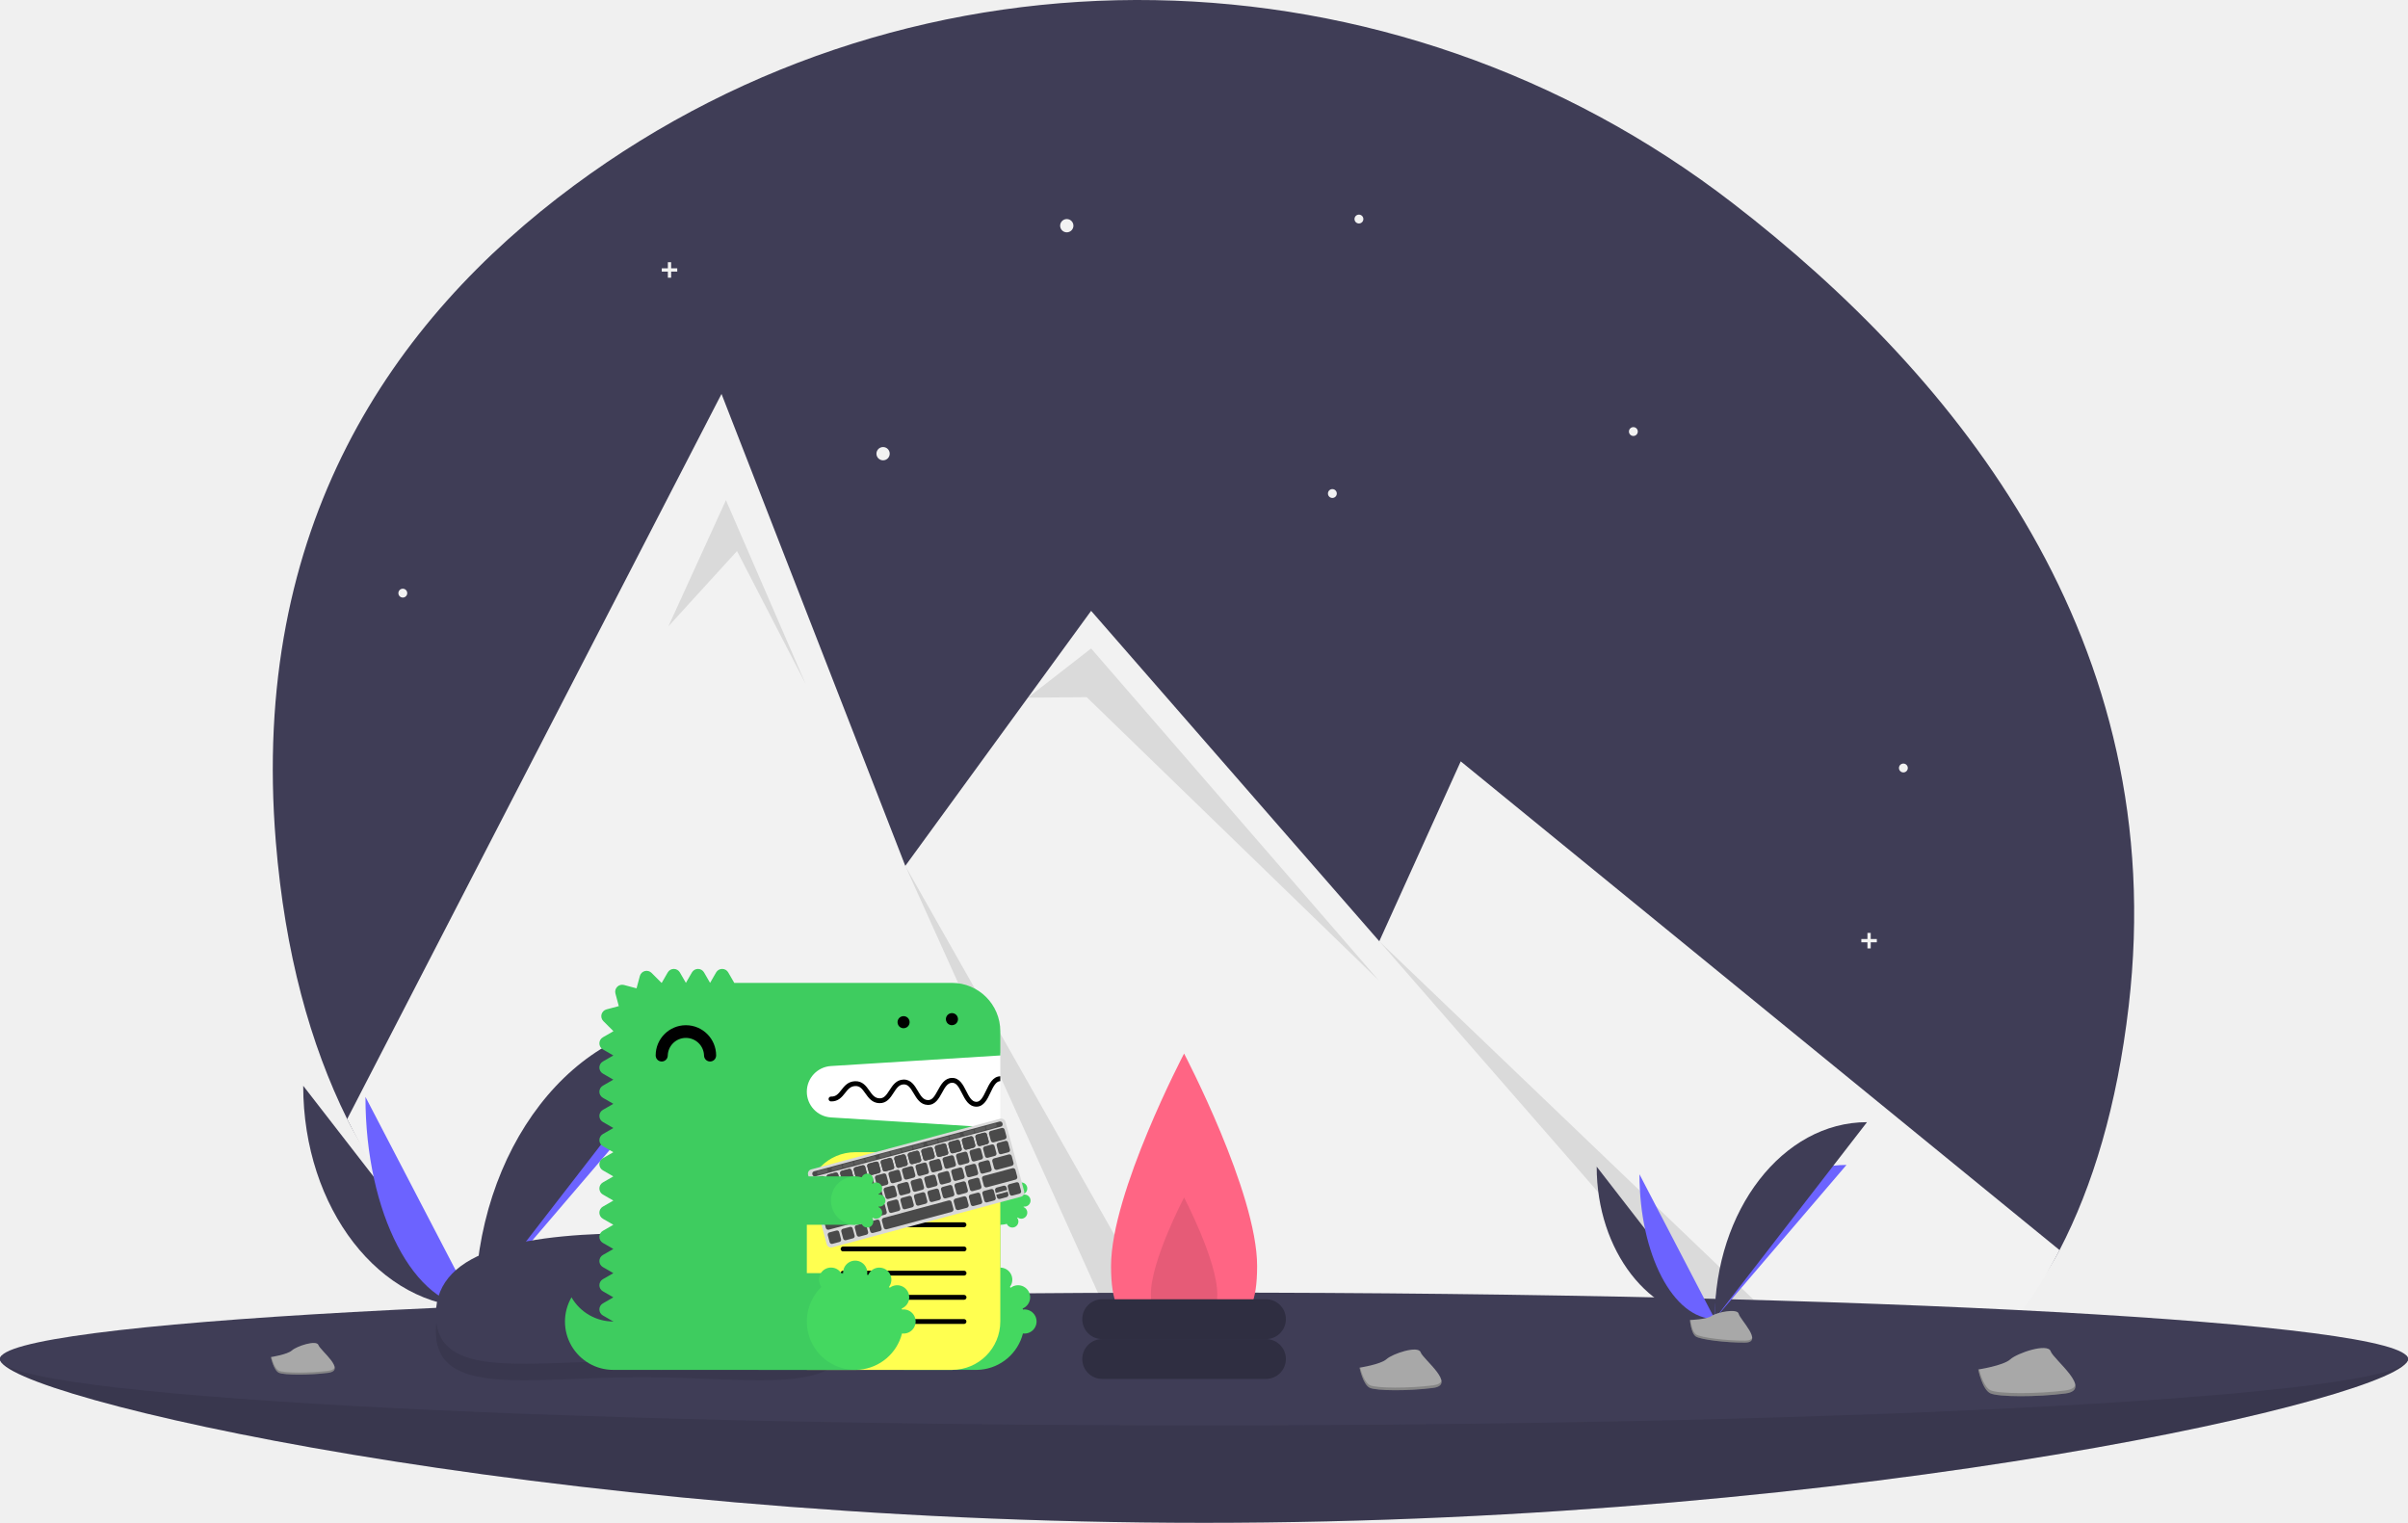
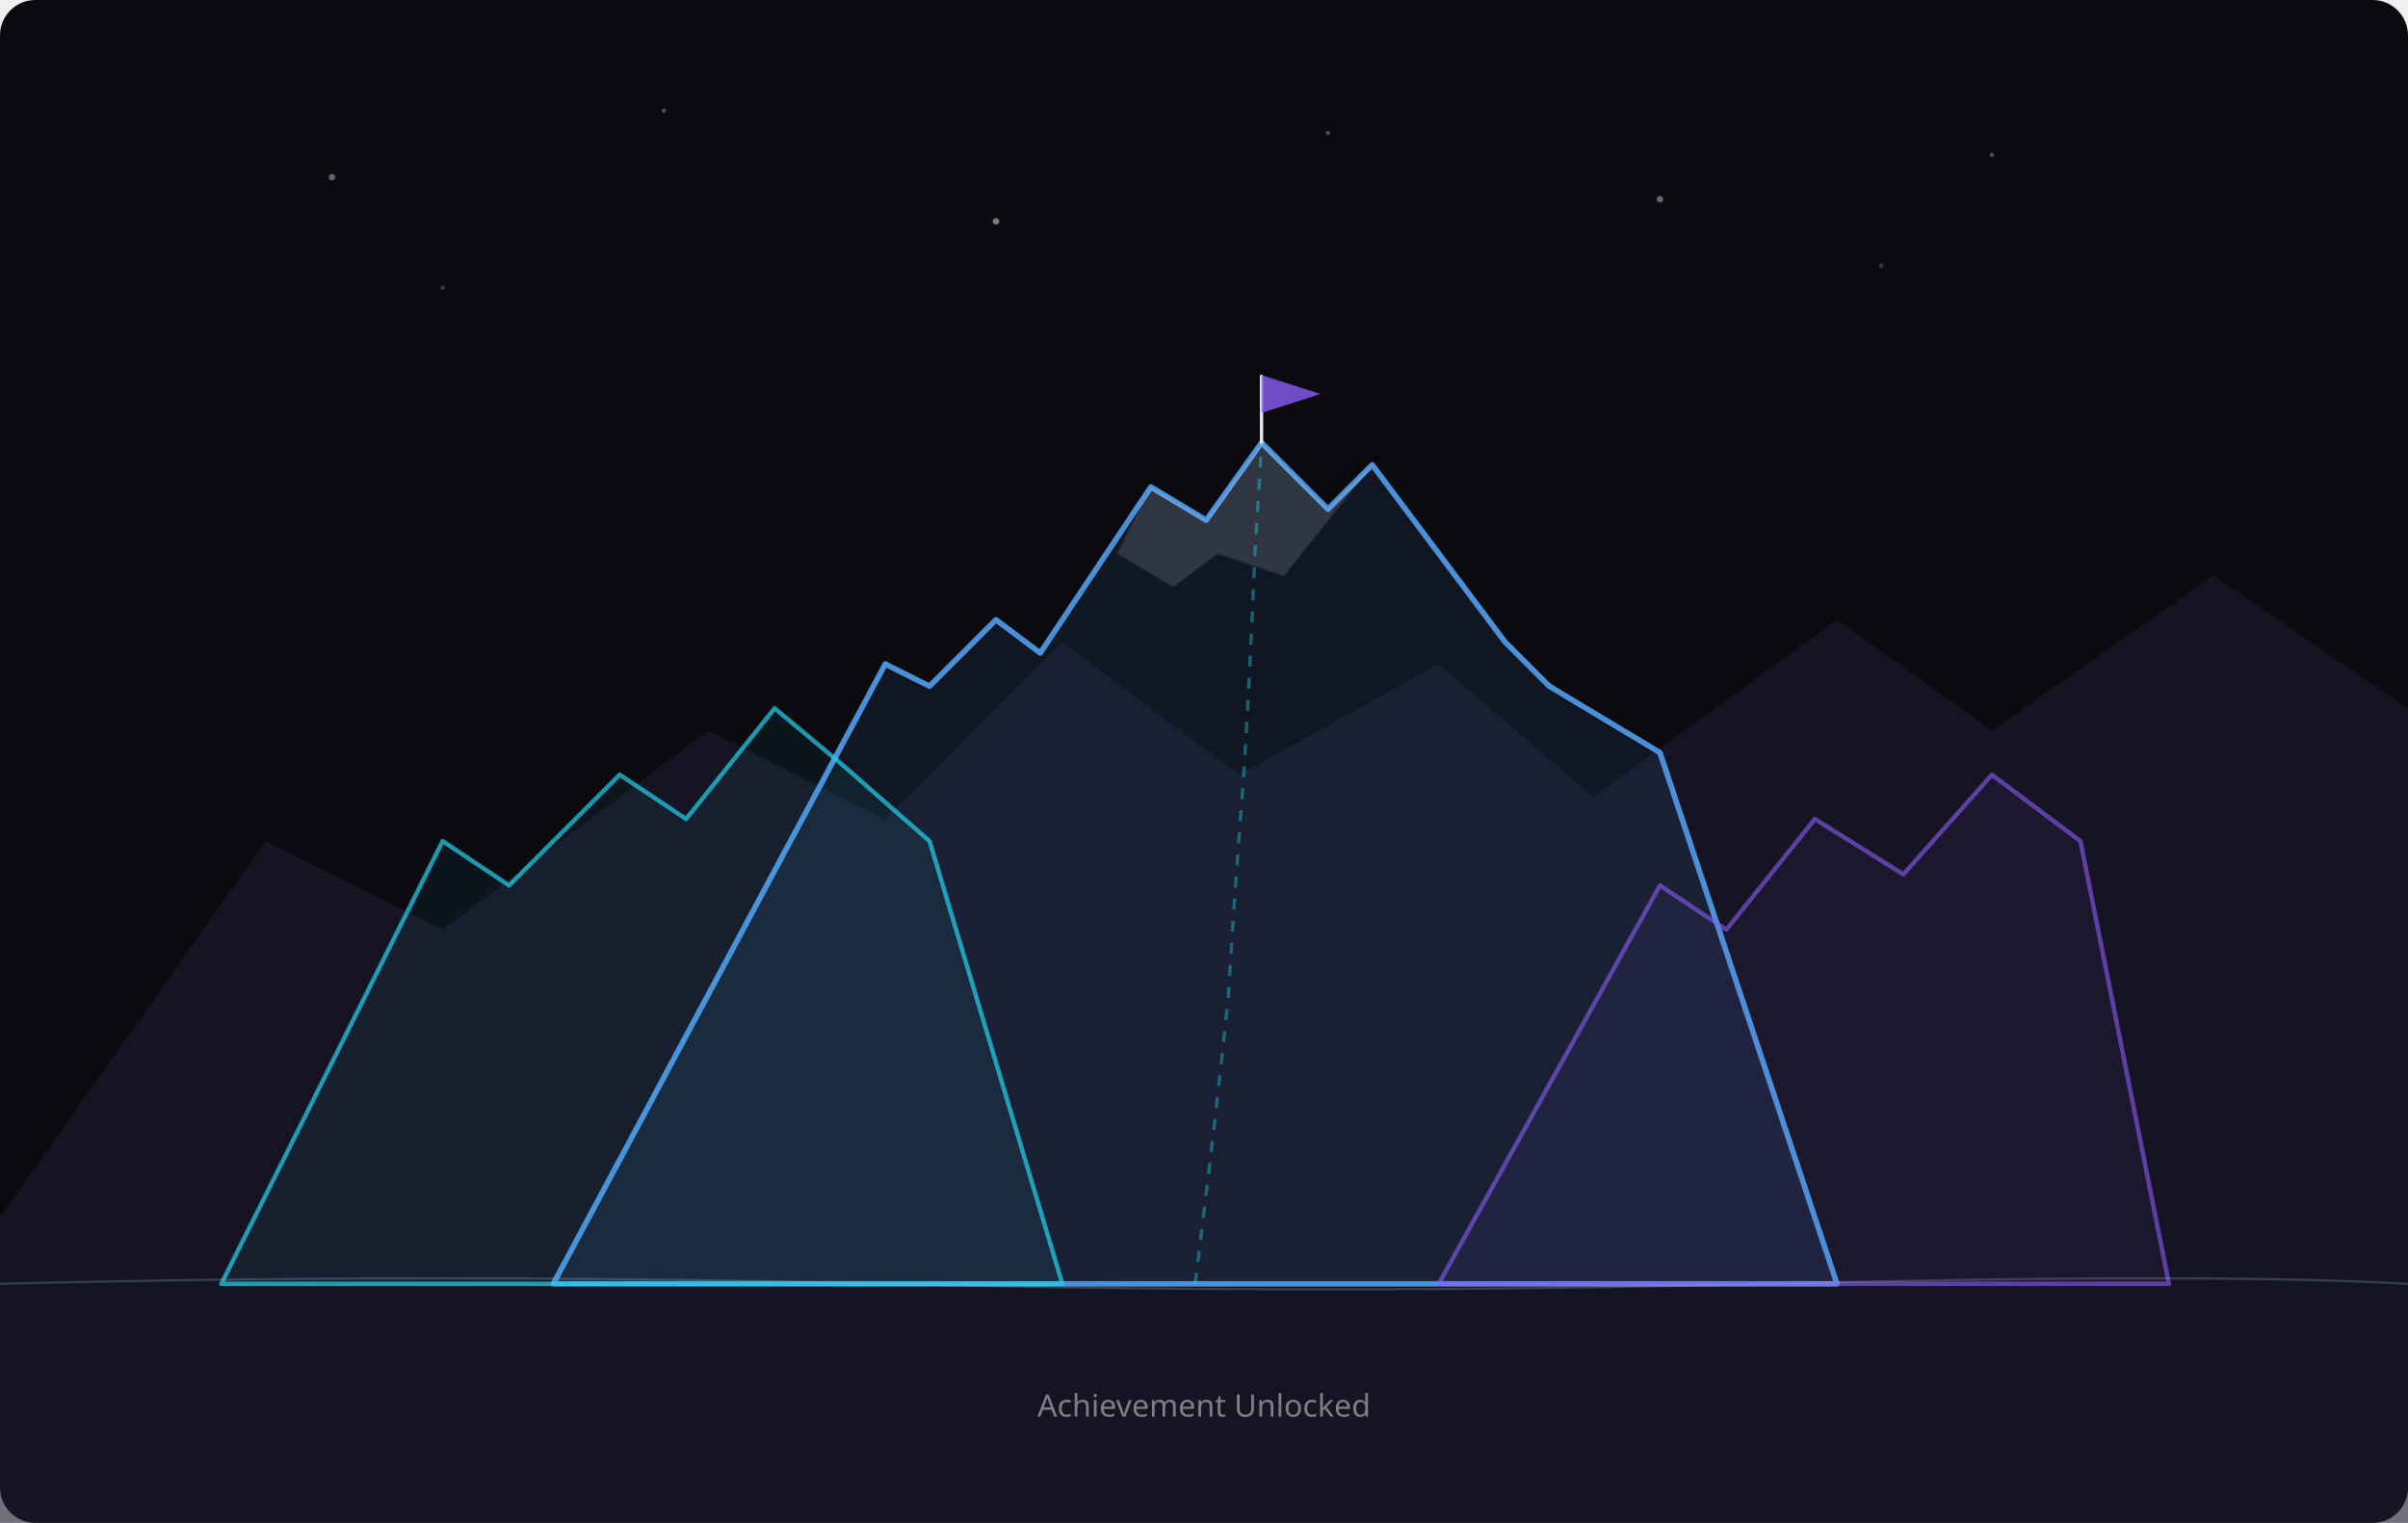
- <svg xmlns="http://www.w3.org/2000/svg" width="1088" height="687.962" viewBox="0 0 1088 687.962">
-   <g id="Group_12" data-name="Group 12" transform="translate(-57 -56)">
-     <g id="Group_11" data-name="Group 11" transform="translate(57 56)">
-       <path id="Path_83" data-name="Path 83" d="M1017.81,560.461c-5.27,45.15-16.22,81.4-31.25,110.31-20,38.52-54.21,54.04-84.77,70.28a193.275,193.275,0,0,1-27.46,11.94c-55.61,19.3-117.85,14.18-166.74,3.99a657.282,657.282,0,0,0-104.09-13.16q-14.97-.675-29.97-.67c-15.42.02-293.07,5.29-360.67-131.57-16.69-33.76-28.13-75-32.24-125.27-11.63-142.12,52.29-235.46,134.74-296.47,155.97-115.41,369.76-110.57,523.43,7.88C941.15,276.621,1036.99,396.031,1017.81,560.461Z" transform="translate(-56 -106.019)" fill="#3f3d56" />
-       <path id="Path_84" data-name="Path 84" d="M986.56,670.771c-20,38.52-47.21,64.04-77.77,80.28a193.272,193.272,0,0,1-27.46,11.94c-55.61,19.3-117.85,14.18-166.74,3.99a657.3,657.3,0,0,0-104.09-13.16q-14.97-.675-29.97-.67-23.13.03-46.25,1.72c-100.17,7.36-253.82-6.43-321.42-143.29L382,283.981,444.95,445.6l20.09,51.59,55.37-75.98L549,381.981l130.2,149.27,36.8-81.27L970.78,657.9l14.21,11.59Z" transform="translate(-56 -106.019)" fill="#f2f2f2" />
-       <path id="Path_85" data-name="Path 85" d="M302,282.962l26-57,36,83-31-60Z" opacity="0.1" />
-       <path id="Path_86" data-name="Path 86" d="M610.5,753.821q-14.97-.675-29.97-.67L465.04,497.191Z" transform="translate(-56 -106.019)" opacity="0.1" />
-       <path id="Path_87" data-name="Path 87" d="M464.411,315.191,493,292.962l130,150-132-128Z" opacity="0.1" />
-       <path id="Path_88" data-name="Path 88" d="M908.79,751.051a193.265,193.265,0,0,1-27.46,11.94L679.2,531.251Z" transform="translate(-56 -106.019)" opacity="0.1" />
-       <circle id="Ellipse_11" data-name="Ellipse 11" cx="3" cy="3" r="3" transform="translate(479 98.962)" fill="#f2f2f2" />
-       <circle id="Ellipse_12" data-name="Ellipse 12" cx="3" cy="3" r="3" transform="translate(396 201.962)" fill="#f2f2f2" />
-       <circle id="Ellipse_13" data-name="Ellipse 13" cx="2" cy="2" r="2" transform="translate(600 220.962)" fill="#f2f2f2" />
-       <circle id="Ellipse_14" data-name="Ellipse 14" cx="2" cy="2" r="2" transform="translate(180 265.962)" fill="#f2f2f2" />
-       <circle id="Ellipse_15" data-name="Ellipse 15" cx="2" cy="2" r="2" transform="translate(612 96.962)" fill="#f2f2f2" />
-       <circle id="Ellipse_16" data-name="Ellipse 16" cx="2" cy="2" r="2" transform="translate(736 192.962)" fill="#f2f2f2" />
-       <circle id="Ellipse_17" data-name="Ellipse 17" cx="2" cy="2" r="2" transform="translate(858 344.962)" fill="#f2f2f2" />
-       <path id="Path_89" data-name="Path 89" d="M306,121.222h-2.76v-2.76h-1.48v2.76H299V122.7h2.76v2.759h1.48V122.7H306Z" fill="#f2f2f2" />
-       <path id="Path_90" data-name="Path 90" d="M848,424.222h-2.76v-2.76h-1.48v2.76H841V425.7h2.76v2.759h1.48V425.7H848Z" fill="#f2f2f2" />
-       <path id="Path_91" data-name="Path 91" d="M1144,719.981c0,16.569-243.557,74-544,74s-544-57.431-544-74,243.557,14,544,14S1144,703.413,1144,719.981Z" transform="translate(-56 -106.019)" fill="#3f3d56" />
-       <path id="Path_92" data-name="Path 92" d="M1144,719.981c0,16.569-243.557,74-544,74s-544-57.431-544-74,243.557,14,544,14S1144,703.413,1144,719.981Z" transform="translate(-56 -106.019)" opacity="0.1" />
-       <ellipse id="Ellipse_18" data-name="Ellipse 18" cx="544" cy="30" rx="544" ry="30" transform="translate(0 583.962)" fill="#3f3d56" />
-       <path id="Path_93" data-name="Path 93" d="M624,677.981c0,33.137-14.775,24-33,24s-33,9.137-33-24,33-96,33-96S624,644.844,624,677.981Z" transform="translate(-56 -106.019)" fill="#ff6584" />
-       <path id="Path_94" data-name="Path 94" d="M606,690.66c0,15.062-6.716,10.909-15,10.909s-15,4.153-15-10.909,15-43.636,15-43.636S606,675.6,606,690.66Z" transform="translate(-56 -106.019)" opacity="0.1" />
-       <rect id="Rectangle_97" data-name="Rectangle 97" width="92" height="18" rx="9" transform="translate(489 604.962)" fill="#2f2e41" />
-       <rect id="Rectangle_98" data-name="Rectangle 98" width="92" height="18" rx="9" transform="translate(489 586.962)" fill="#2f2e41" />
-       <path id="Path_95" data-name="Path 95" d="M193,596.547c0,55.343,34.719,100.126,77.626,100.126" transform="translate(-56 -106.019)" fill="#3f3d56" />
-       <path id="Path_96" data-name="Path 96" d="M270.626,696.673c0-55.965,38.745-101.251,86.626-101.251" transform="translate(-56 -106.019)" fill="#6c63ff" />
-       <path id="Path_97" data-name="Path 97" d="M221.125,601.564c0,52.57,22.14,95.109,49.5,95.109" transform="translate(-56 -106.019)" fill="#6c63ff" />
-       <path id="Path_98" data-name="Path 98" d="M270.626,696.673c0-71.511,44.783-129.377,100.126-129.377" transform="translate(-56 -106.019)" fill="#3f3d56" />
-       <path id="Path_99" data-name="Path 99" d="M254.3,697.379s11.009-.339,14.326-2.7,16.934-5.183,17.757-1.395,16.544,18.844,4.115,18.945-28.879-1.936-32.19-3.953S254.3,697.379,254.3,697.379Z" transform="translate(-56 -106.019)" fill="#a8a8a8" />
-       <path id="Path_100" data-name="Path 100" d="M290.716,710.909c-12.429.1-28.879-1.936-32.19-3.953-2.522-1.536-3.527-7.048-3.863-9.591l-.368.014s.7,8.879,4.009,10.9,19.761,4.053,32.19,3.953c3.588-.029,4.827-1.305,4.759-3.2C294.755,710.174,293.386,710.887,290.716,710.909Z" transform="translate(-56 -106.019)" opacity="0.2" />
-       <path id="Path_101" data-name="Path 101" d="M777.429,633.081c0,38.029,23.857,68.8,53.341,68.8" transform="translate(-56 -106.019)" fill="#3f3d56" />
-       <path id="Path_102" data-name="Path 102" d="M830.769,701.882c0-38.456,26.623-69.575,59.525-69.575" transform="translate(-56 -106.019)" fill="#6c63ff" />
-       <path id="Path_103" data-name="Path 103" d="M796.755,636.528c0,36.124,15.213,65.354,34.014,65.354" transform="translate(-56 -106.019)" fill="#6c63ff" />
-       <path id="Path_104" data-name="Path 104" d="M830.769,701.882c0-49.139,30.773-88.9,68.8-88.9" transform="translate(-56 -106.019)" fill="#3f3d56" />
-       <path id="Path_105" data-name="Path 105" d="M819.548,702.367s7.565-.233,9.844-1.856,11.636-3.562,12.2-.958,11.368,12.949,2.828,13.018-19.844-1.33-22.119-2.716S819.548,702.367,819.548,702.367Z" transform="translate(-56 -106.019)" fill="#a8a8a8" />
-       <path id="Path_106" data-name="Path 106" d="M844.574,711.664c-8.54.069-19.844-1.33-22.119-2.716-1.733-1.056-2.423-4.843-2.654-6.59l-.253.01s.479,6.1,2.755,7.487,13.579,2.785,22.119,2.716c2.465-.02,3.317-.9,3.27-2.2C847.349,711.159,846.409,711.649,844.574,711.664Z" transform="translate(-56 -106.019)" opacity="0.2" />
-       <path id="Path_107" data-name="Path 107" d="M949.813,724.718s11.36-1.729,14.5-4.591,16.89-7.488,18.217-3.667,19.494,17.447,6.633,19.107-30.153,1.609-33.835-.065S949.813,724.718,949.813,724.718Z" transform="translate(-56 -106.019)" fill="#a8a8a8" />
-       <path id="Path_108" data-name="Path 108" d="M989.228,734.173c-12.86,1.659-30.153,1.609-33.835-.065-2.8-1.275-4.535-6.858-5.2-9.45l-.379.061s1.833,9.109,5.516,10.783,20.975,1.725,33.835.065c3.712-.479,4.836-1.956,4.529-3.906C993.319,732.907,991.991,733.817,989.228,734.173Z" transform="translate(-56 -106.019)" opacity="0.2" />
-       <path id="Path_109" data-name="Path 109" d="M670.26,723.9s9.587-1.459,12.237-3.875,14.255-6.32,15.374-3.095,16.452,14.725,5.6,16.125-25.448,1.358-28.555-.055S670.26,723.9,670.26,723.9Z" transform="translate(-56 -106.019)" fill="#a8a8a8" />
-       <path id="Path_110" data-name="Path 110" d="M703.524,731.875c-10.853,1.4-25.448,1.358-28.555-.055-2.367-1.076-3.827-5.788-4.39-7.976l-.32.051s1.547,7.687,4.655,9.1,17.7,1.456,28.555.055c3.133-.4,4.081-1.651,3.822-3.3C706.977,730.807,705.856,731.575,703.524,731.875Z" transform="translate(-56 -106.019)" opacity="0.2" />
-       <path id="Path_111" data-name="Path 111" d="M178.389,719.109s7.463-1.136,9.527-3.016,11.1-4.92,11.969-2.409,12.808,11.463,4.358,12.553-19.811,1.057-22.23-.043S178.389,719.109,178.389,719.109Z" transform="translate(-56 -106.019)" fill="#a8a8a8" />
-       <path id="Path_112" data-name="Path 112" d="M204.285,725.321c-8.449,1.09-19.811,1.057-22.23-.043-1.842-.838-2.979-4.506-3.417-6.209l-.249.04s1.2,5.984,3.624,7.085,13.781,1.133,22.23.043c2.439-.315,3.177-1.285,2.976-2.566C206.973,724.489,206.1,725.087,204.285,725.321Z" transform="translate(-56 -106.019)" opacity="0.2" />
-       <path id="Path_113" data-name="Path 113" d="M439.7,707.337c0,30.22-42.124,20.873-93.7,20.873s-93.074,9.347-93.074-20.873,42.118-36.793,93.694-36.793S439.7,677.117,439.7,707.337Z" transform="translate(-56 -106.019)" opacity="0.1" />
-       <path id="Path_114" data-name="Path 114" d="M439.7,699.9c0,30.22-42.124,20.873-93.7,20.873s-93.074,9.347-93.074-20.873S295.04,663.1,346.616,663.1,439.7,669.676,439.7,699.9Z" transform="translate(-56 -106.019)" fill="#3f3d56" />
-     </g>
-     <g id="docusaurus_keytar" transform="translate(312.271 493.733)">
-       <path id="Path_40" data-name="Path 40" d="M99,52h91.791V89.153H99Z" transform="translate(5.904 -14.001)" fill="#fff" fill-rule="evenodd" />
-       <path id="Path_41" data-name="Path 41" d="M24.855,163.927A21.828,21.828,0,0,1,5.947,153a21.829,21.829,0,0,0,18.908,32.782H46.71V163.927Z" transform="translate(-3 -4.634)" fill="#3ecc5f" fill-rule="evenodd" />
-       <path id="Path_42" data-name="Path 42" d="M121.861,61.1l76.514-4.782V45.39A21.854,21.854,0,0,0,176.52,23.535H78.173L75.441,18.8a3.154,3.154,0,0,0-5.464,0l-2.732,4.732L64.513,18.8a3.154,3.154,0,0,0-5.464,0l-2.732,4.732L53.586,18.8a3.154,3.154,0,0,0-5.464,0L45.39,23.535c-.024,0-.046,0-.071,0l-4.526-4.525a3.153,3.153,0,0,0-5.276,1.414l-1.5,5.577-5.674-1.521a3.154,3.154,0,0,0-3.863,3.864L26,34.023l-5.575,1.494a3.155,3.155,0,0,0-1.416,5.278l4.526,4.526c0,.023,0,.046,0,.07L18.8,48.122a3.154,3.154,0,0,0,0,5.464l4.732,2.732L18.8,59.05a3.154,3.154,0,0,0,0,5.464l4.732,2.732L18.8,69.977a3.154,3.154,0,0,0,0,5.464l4.732,2.732L18.8,80.9a3.154,3.154,0,0,0,0,5.464L23.535,89.1,18.8,91.832a3.154,3.154,0,0,0,0,5.464l4.732,2.732L18.8,102.76a3.154,3.154,0,0,0,0,5.464l4.732,2.732L18.8,113.687a3.154,3.154,0,0,0,0,5.464l4.732,2.732L18.8,124.615a3.154,3.154,0,0,0,0,5.464l4.732,2.732L18.8,135.542a3.154,3.154,0,0,0,0,5.464l4.732,2.732L18.8,146.469a3.154,3.154,0,0,0,0,5.464l4.732,2.732L18.8,157.4a3.154,3.154,0,0,0,0,5.464l4.732,2.732L18.8,168.324a3.154,3.154,0,0,0,0,5.464l4.732,2.732A21.854,21.854,0,0,0,45.39,198.375H176.52a21.854,21.854,0,0,0,21.855-21.855V89.1l-76.514-4.782a11.632,11.632,0,0,1,0-23.219" transform="translate(-1.681 -17.226)" fill="#3ecc5f" fill-rule="evenodd" />
-       <path id="Path_43" data-name="Path 43" d="M143,186.71h32.782V143H143Z" transform="translate(9.984 -5.561)" fill="#3ecc5f" fill-rule="evenodd" />
-       <path id="Path_44" data-name="Path 44" d="M196.71,159.855a5.438,5.438,0,0,0-.7.07c-.042-.164-.081-.329-.127-.493a5.457,5.457,0,1,0-5.4-9.372q-.181-.185-.366-.367a5.454,5.454,0,1,0-9.384-5.4c-.162-.046-.325-.084-.486-.126a5.467,5.467,0,1,0-10.788,0c-.162.042-.325.08-.486.126a5.457,5.457,0,1,0-9.384,5.4,21.843,21.843,0,1,0,36.421,21.02,5.452,5.452,0,1,0,.7-10.858" transform="translate(10.912 -6.025)" fill="#44d860" fill-rule="evenodd" />
-       <path id="Path_45" data-name="Path 45" d="M153,124.855h32.782V103H153Z" transform="translate(10.912 -9.271)" fill="#3ecc5f" fill-rule="evenodd" />
-       <path id="Path_46" data-name="Path 46" d="M194.855,116.765a2.732,2.732,0,1,0,0-5.464,2.811,2.811,0,0,0-.349.035c-.022-.082-.04-.164-.063-.246a2.733,2.733,0,0,0-1.052-5.253,2.7,2.7,0,0,0-1.648.566q-.09-.093-.184-.184a2.7,2.7,0,0,0,.553-1.633,2.732,2.732,0,0,0-5.245-1.07,10.928,10.928,0,1,0,0,21.031,2.732,2.732,0,0,0,5.245-1.07,2.7,2.7,0,0,0-.553-1.633q.093-.09.184-.184a2.7,2.7,0,0,0,1.648.566,2.732,2.732,0,0,0,1.052-5.253c.023-.081.042-.164.063-.246a2.814,2.814,0,0,0,.349.035" transform="translate(12.767 -9.377)" fill="#44d860" fill-rule="evenodd" />
-       <path id="Path_47" data-name="Path 47" d="M65.087,56.891a2.732,2.732,0,0,1-2.732-2.732,8.2,8.2,0,0,0-16.391,0,2.732,2.732,0,0,1-5.464,0,13.659,13.659,0,0,1,27.319,0,2.732,2.732,0,0,1-2.732,2.732" transform="translate(0.478 -15.068)" fill-rule="evenodd" />
-       <path id="Path_48" data-name="Path 48" d="M103,191.347h65.565a21.854,21.854,0,0,0,21.855-21.855V93H124.855A21.854,21.854,0,0,0,103,114.855Z" transform="translate(6.275 -10.199)" fill="#ffff50" fill-rule="evenodd" />
-       <path id="Path_49" data-name="Path 49" d="M173.216,129.787H118.535a1.093,1.093,0,1,1,0-2.185h54.681a1.093,1.093,0,0,1,0,2.185m0,21.855H118.535a1.093,1.093,0,1,1,0-2.186h54.681a1.093,1.093,0,0,1,0,2.186m0,21.855H118.535a1.093,1.093,0,1,1,0-2.185h54.681a1.093,1.093,0,0,1,0,2.185m0-54.434H118.535a1.093,1.093,0,1,1,0-2.185h54.681a1.093,1.093,0,0,1,0,2.185m0,21.652H118.535a1.093,1.093,0,1,1,0-2.186h54.681a1.093,1.093,0,0,1,0,2.186m0,21.855H118.535a1.093,1.093,0,1,1,0-2.186h54.681a1.093,1.093,0,0,1,0,2.186M189.585,61.611c-.013,0-.024-.007-.037-.005-3.377.115-4.974,3.492-6.384,6.472-1.471,3.114-2.608,5.139-4.473,5.078-2.064-.074-3.244-2.406-4.494-4.874-1.436-2.835-3.075-6.049-6.516-5.929-3.329.114-4.932,3.053-6.346,5.646-1.5,2.762-2.529,4.442-4.5,4.364-2.106-.076-3.225-1.972-4.52-4.167-1.444-2.443-3.112-5.191-6.487-5.1-3.272.113-4.879,2.606-6.3,4.808-1.5,2.328-2.552,3.746-4.551,3.662-2.156-.076-3.27-1.65-4.558-3.472-1.447-2.047-3.077-4.363-6.442-4.251-3.2.109-4.807,2.153-6.224,3.954-1.346,1.709-2.4,3.062-4.621,2.977a1.093,1.093,0,0,0-.079,2.186c3.3.11,4.967-1.967,6.417-3.81,1.286-1.635,2.4-3.045,4.582-3.12,2.1-.09,3.091,1.218,4.584,3.327,1.417,2,3.026,4.277,6.263,4.394,3.391.114,5.022-2.42,6.467-4.663,1.292-2,2.406-3.734,4.535-3.807,1.959-.073,3.026,1.475,4.529,4.022,1.417,2.4,3.023,5.121,6.324,5.241,3.415.118,5.064-2.863,6.5-5.5,1.245-2.282,2.419-4.437,4.5-4.509,1.959-.046,2.981,1.743,4.492,4.732,1.412,2.79,3.013,5.95,6.365,6.071l.185,0c3.348,0,4.937-3.36,6.343-6.331,1.245-2.634,2.423-5.114,4.444-5.216Z" transform="translate(7.109 -13.11)" fill-rule="evenodd" />
-       <path id="Path_50" data-name="Path 50" d="M83,186.71h43.71V143H83Z" transform="translate(4.42 -5.561)" fill="#3ecc5f" fill-rule="evenodd" />
-       <g id="Group_8" data-name="Group 8" transform="matrix(0.966, -0.259, 0.259, 0.966, 109.327, 91.085)">
-         <rect id="Rectangle_3" data-name="Rectangle 3" width="92.361" height="36.462" rx="2" transform="translate(0 0)" fill="#d8d8d8" />
-         <g id="Group_2" data-name="Group 2" transform="translate(1.531 23.03)">
-           <rect id="Rectangle_4" data-name="Rectangle 4" width="5.336" height="5.336" rx="1" transform="translate(16.797 0)" fill="#4a4a4a" />
-           <rect id="Rectangle_5" data-name="Rectangle 5" width="5.336" height="5.336" rx="1" transform="translate(23.12 0)" fill="#4a4a4a" />
-           <rect id="Rectangle_6" data-name="Rectangle 6" width="5.336" height="5.336" rx="1" transform="translate(29.444 0)" fill="#4a4a4a" />
-           <rect id="Rectangle_7" data-name="Rectangle 7" width="5.336" height="5.336" rx="1" transform="translate(35.768 0)" fill="#4a4a4a" />
-           <rect id="Rectangle_8" data-name="Rectangle 8" width="5.336" height="5.336" rx="1" transform="translate(42.091 0)" fill="#4a4a4a" />
-           <rect id="Rectangle_9" data-name="Rectangle 9" width="5.336" height="5.336" rx="1" transform="translate(48.415 0)" fill="#4a4a4a" />
-           <rect id="Rectangle_10" data-name="Rectangle 10" width="5.336" height="5.336" rx="1" transform="translate(54.739 0)" fill="#4a4a4a" />
-           <rect id="Rectangle_11" data-name="Rectangle 11" width="5.336" height="5.336" rx="1" transform="translate(61.063 0)" fill="#4a4a4a" />
-           <rect id="Rectangle_12" data-name="Rectangle 12" width="5.336" height="5.336" rx="1" transform="translate(67.386 0)" fill="#4a4a4a" />
-           <path id="Path_51" data-name="Path 51" d="M1.093,0H14.518a1.093,1.093,0,0,1,1.093,1.093V4.243a1.093,1.093,0,0,1-1.093,1.093H1.093A1.093,1.093,0,0,1,0,4.243V1.093A1.093,1.093,0,0,1,1.093,0ZM75,0H88.426a1.093,1.093,0,0,1,1.093,1.093V4.243a1.093,1.093,0,0,1-1.093,1.093H75a1.093,1.093,0,0,1-1.093-1.093V1.093A1.093,1.093,0,0,1,75,0Z" transform="translate(0 0)" fill="#4a4a4a" fill-rule="evenodd" />
-         </g>
-         <g id="Group_3" data-name="Group 3" transform="translate(1.531 10.261)">
-           <path id="Path_52" data-name="Path 52" d="M1.093,0H6.218A1.093,1.093,0,0,1,7.31,1.093V4.242A1.093,1.093,0,0,1,6.218,5.335H1.093A1.093,1.093,0,0,1,0,4.242V1.093A1.093,1.093,0,0,1,1.093,0Z" transform="translate(0 0)" fill="#4a4a4a" fill-rule="evenodd" />
-           <rect id="Rectangle_13" data-name="Rectangle 13" width="5.336" height="5.336" rx="1" transform="translate(8.299 0)" fill="#4a4a4a" />
-           <rect id="Rectangle_14" data-name="Rectangle 14" width="5.336" height="5.336" rx="1" transform="translate(14.623 0)" fill="#4a4a4a" />
-           <rect id="Rectangle_15" data-name="Rectangle 15" width="5.336" height="5.336" rx="1" transform="translate(20.947 0)" fill="#4a4a4a" />
-           <rect id="Rectangle_16" data-name="Rectangle 16" width="5.336" height="5.336" rx="1" transform="translate(27.271 0)" fill="#4a4a4a" />
-           <rect id="Rectangle_17" data-name="Rectangle 17" width="5.336" height="5.336" rx="1" transform="translate(33.594 0)" fill="#4a4a4a" />
-           <rect id="Rectangle_18" data-name="Rectangle 18" width="5.336" height="5.336" rx="1" transform="translate(39.918 0)" fill="#4a4a4a" />
-           <rect id="Rectangle_19" data-name="Rectangle 19" width="5.336" height="5.336" rx="1" transform="translate(46.242 0)" fill="#4a4a4a" />
-           <rect id="Rectangle_20" data-name="Rectangle 20" width="5.336" height="5.336" rx="1" transform="translate(52.565 0)" fill="#4a4a4a" />
-           <rect id="Rectangle_21" data-name="Rectangle 21" width="5.336" height="5.336" rx="1" transform="translate(58.888 0)" fill="#4a4a4a" />
-           <rect id="Rectangle_22" data-name="Rectangle 22" width="5.336" height="5.336" rx="1" transform="translate(65.212 0)" fill="#4a4a4a" />
-           <rect id="Rectangle_23" data-name="Rectangle 23" width="5.336" height="5.336" rx="1" transform="translate(71.536 0)" fill="#4a4a4a" />
-           <rect id="Rectangle_24" data-name="Rectangle 24" width="5.336" height="5.336" rx="1" transform="translate(77.859 0)" fill="#4a4a4a" />
-           <rect id="Rectangle_25" data-name="Rectangle 25" width="5.336" height="5.336" rx="1" transform="translate(84.183 0)" fill="#4a4a4a" />
-         </g>
-         <g id="Group_4" data-name="Group 4" transform="translate(91.05 9.546) rotate(180)">
-           <path id="Path_53" data-name="Path 53" d="M1.093,0H6.219A1.093,1.093,0,0,1,7.312,1.093v3.15A1.093,1.093,0,0,1,6.219,5.336H1.093A1.093,1.093,0,0,1,0,4.243V1.093A1.093,1.093,0,0,1,1.093,0Z" transform="translate(0 0)" fill="#4a4a4a" fill-rule="evenodd" />
-           <rect id="Rectangle_26" data-name="Rectangle 26" width="5.336" height="5.336" rx="1" transform="translate(8.299 0)" fill="#4a4a4a" />
-           <rect id="Rectangle_27" data-name="Rectangle 27" width="5.336" height="5.336" rx="1" transform="translate(14.623 0)" fill="#4a4a4a" />
-           <rect id="Rectangle_28" data-name="Rectangle 28" width="5.336" height="5.336" rx="1" transform="translate(20.947 0)" fill="#4a4a4a" />
-           <rect id="Rectangle_29" data-name="Rectangle 29" width="5.336" height="5.336" rx="1" transform="translate(27.271 0)" fill="#4a4a4a" />
-           <rect id="Rectangle_30" data-name="Rectangle 30" width="5.336" height="5.336" rx="1" transform="translate(33.594 0)" fill="#4a4a4a" />
-           <rect id="Rectangle_31" data-name="Rectangle 31" width="5.336" height="5.336" rx="1" transform="translate(39.918 0)" fill="#4a4a4a" />
-           <rect id="Rectangle_32" data-name="Rectangle 32" width="5.336" height="5.336" rx="1" transform="translate(46.242 0)" fill="#4a4a4a" />
-           <rect id="Rectangle_33" data-name="Rectangle 33" width="5.336" height="5.336" rx="1" transform="translate(52.565 0)" fill="#4a4a4a" />
-           <rect id="Rectangle_34" data-name="Rectangle 34" width="5.336" height="5.336" rx="1" transform="translate(58.889 0)" fill="#4a4a4a" />
-           <rect id="Rectangle_35" data-name="Rectangle 35" width="5.336" height="5.336" rx="1" transform="translate(65.213 0)" fill="#4a4a4a" />
-           <rect id="Rectangle_36" data-name="Rectangle 36" width="5.336" height="5.336" rx="1" transform="translate(71.537 0)" fill="#4a4a4a" />
-           <rect id="Rectangle_37" data-name="Rectangle 37" width="5.336" height="5.336" rx="1" transform="translate(77.86 0)" fill="#4a4a4a" />
-           <rect id="Rectangle_38" data-name="Rectangle 38" width="5.336" height="5.336" rx="1" transform="translate(84.183 0)" fill="#4a4a4a" />
-           <rect id="Rectangle_39" data-name="Rectangle 39" width="5.336" height="5.336" rx="1" transform="translate(8.299 0)" fill="#4a4a4a" />
-           <rect id="Rectangle_40" data-name="Rectangle 40" width="5.336" height="5.336" rx="1" transform="translate(14.623 0)" fill="#4a4a4a" />
-           <rect id="Rectangle_41" data-name="Rectangle 41" width="5.336" height="5.336" rx="1" transform="translate(20.947 0)" fill="#4a4a4a" />
-           <rect id="Rectangle_42" data-name="Rectangle 42" width="5.336" height="5.336" rx="1" transform="translate(27.271 0)" fill="#4a4a4a" />
-           <rect id="Rectangle_43" data-name="Rectangle 43" width="5.336" height="5.336" rx="1" transform="translate(33.594 0)" fill="#4a4a4a" />
-           <rect id="Rectangle_44" data-name="Rectangle 44" width="5.336" height="5.336" rx="1" transform="translate(39.918 0)" fill="#4a4a4a" />
-           <rect id="Rectangle_45" data-name="Rectangle 45" width="5.336" height="5.336" rx="1" transform="translate(46.242 0)" fill="#4a4a4a" />
-           <rect id="Rectangle_46" data-name="Rectangle 46" width="5.336" height="5.336" rx="1" transform="translate(52.565 0)" fill="#4a4a4a" />
-           <rect id="Rectangle_47" data-name="Rectangle 47" width="5.336" height="5.336" rx="1" transform="translate(58.889 0)" fill="#4a4a4a" />
-           <rect id="Rectangle_48" data-name="Rectangle 48" width="5.336" height="5.336" rx="1" transform="translate(65.213 0)" fill="#4a4a4a" />
-           <rect id="Rectangle_49" data-name="Rectangle 49" width="5.336" height="5.336" rx="1" transform="translate(71.537 0)" fill="#4a4a4a" />
-           <rect id="Rectangle_50" data-name="Rectangle 50" width="5.336" height="5.336" rx="1" transform="translate(77.86 0)" fill="#4a4a4a" />
-           <rect id="Rectangle_51" data-name="Rectangle 51" width="5.336" height="5.336" rx="1" transform="translate(84.183 0)" fill="#4a4a4a" />
-         </g>
-         <g id="Group_6" data-name="Group 6" transform="translate(1.531 16.584)">
-           <path id="Path_54" data-name="Path 54" d="M1.093,0h7.3A1.093,1.093,0,0,1,9.485,1.093v3.15A1.093,1.093,0,0,1,8.392,5.336h-7.3A1.093,1.093,0,0,1,0,4.243V1.094A1.093,1.093,0,0,1,1.093,0Z" transform="translate(0 0)" fill="#4a4a4a" fill-rule="evenodd" />
-           <g id="Group_5" data-name="Group 5" transform="translate(10.671 0)">
-             <rect id="Rectangle_52" data-name="Rectangle 52" width="5.336" height="5.336" rx="1" fill="#4a4a4a" />
-             <rect id="Rectangle_53" data-name="Rectangle 53" width="5.336" height="5.336" rx="1" transform="translate(6.324 0)" fill="#4a4a4a" />
-             <rect id="Rectangle_54" data-name="Rectangle 54" width="5.336" height="5.336" rx="1" transform="translate(12.647 0)" fill="#4a4a4a" />
-             <rect id="Rectangle_55" data-name="Rectangle 55" width="5.336" height="5.336" rx="1" transform="translate(18.971 0)" fill="#4a4a4a" />
-             <rect id="Rectangle_56" data-name="Rectangle 56" width="5.336" height="5.336" rx="1" transform="translate(25.295 0)" fill="#4a4a4a" />
-             <rect id="Rectangle_57" data-name="Rectangle 57" width="5.336" height="5.336" rx="1" transform="translate(31.619 0)" fill="#4a4a4a" />
-             <rect id="Rectangle_58" data-name="Rectangle 58" width="5.336" height="5.336" rx="1" transform="translate(37.942 0)" fill="#4a4a4a" />
-             <rect id="Rectangle_59" data-name="Rectangle 59" width="5.336" height="5.336" rx="1" transform="translate(44.265 0)" fill="#4a4a4a" />
-             <rect id="Rectangle_60" data-name="Rectangle 60" width="5.336" height="5.336" rx="1" transform="translate(50.589 0)" fill="#4a4a4a" />
-             <rect id="Rectangle_61" data-name="Rectangle 61" width="5.336" height="5.336" rx="1" transform="translate(56.912 0)" fill="#4a4a4a" />
-             <rect id="Rectangle_62" data-name="Rectangle 62" width="5.336" height="5.336" rx="1" transform="translate(63.236 0)" fill="#4a4a4a" />
-           </g>
-           <path id="Path_55" data-name="Path 55" d="M1.094,0H8A1.093,1.093,0,0,1,9.091,1.093v3.15A1.093,1.093,0,0,1,8,5.336H1.093A1.093,1.093,0,0,1,0,4.243V1.094A1.093,1.093,0,0,1,1.093,0Z" transform="translate(80.428 0)" fill="#4a4a4a" fill-rule="evenodd" />
-         </g>
-         <g id="Group_7" data-name="Group 7" transform="translate(1.531 29.627)">
-           <rect id="Rectangle_63" data-name="Rectangle 63" width="5.336" height="5.336" rx="1" transform="translate(0 0)" fill="#4a4a4a" />
-           <rect id="Rectangle_64" data-name="Rectangle 64" width="5.336" height="5.336" rx="1" transform="translate(6.324 0)" fill="#4a4a4a" />
-           <rect id="Rectangle_65" data-name="Rectangle 65" width="5.336" height="5.336" rx="1" transform="translate(12.647 0)" fill="#4a4a4a" />
-           <rect id="Rectangle_66" data-name="Rectangle 66" width="5.336" height="5.336" rx="1" transform="translate(18.971 0)" fill="#4a4a4a" />
-           <path id="Path_56" data-name="Path 56" d="M1.093,0H31.515a1.093,1.093,0,0,1,1.093,1.093V4.244a1.093,1.093,0,0,1-1.093,1.093H1.093A1.093,1.093,0,0,1,0,4.244V1.093A1.093,1.093,0,0,1,1.093,0ZM34.687,0h3.942a1.093,1.093,0,0,1,1.093,1.093V4.244a1.093,1.093,0,0,1-1.093,1.093H34.687a1.093,1.093,0,0,1-1.093-1.093V1.093A1.093,1.093,0,0,1,34.687,0Z" transform="translate(25.294 0)" fill="#4a4a4a" fill-rule="evenodd" />
-           <rect id="Rectangle_67" data-name="Rectangle 67" width="5.336" height="5.336" rx="1" transform="translate(66.003 0)" fill="#4a4a4a" />
-           <rect id="Rectangle_68" data-name="Rectangle 68" width="5.336" height="5.336" rx="1" transform="translate(72.327 0)" fill="#4a4a4a" />
-           <rect id="Rectangle_69" data-name="Rectangle 69" width="5.336" height="5.336" rx="1" transform="translate(84.183 0)" fill="#4a4a4a" />
-           <path id="Path_57" data-name="Path 57" d="M5.336,0V1.18A1.093,1.093,0,0,1,4.243,2.273H1.093A1.093,1.093,0,0,1,0,1.18V0Z" transform="translate(83.59 2.273) rotate(180)" fill="#4a4a4a" />
-           <path id="Path_58" data-name="Path 58" d="M5.336,0V1.18A1.093,1.093,0,0,1,4.243,2.273H1.093A1.093,1.093,0,0,1,0,1.18V0Z" transform="translate(78.255 3.063)" fill="#4a4a4a" />
-         </g>
-         <rect id="Rectangle_70" data-name="Rectangle 70" width="88.927" height="2.371" rx="1.085" transform="translate(1.925 1.17)" fill="#4a4a4a" />
-         <rect id="Rectangle_71" data-name="Rectangle 71" width="4.986" height="1.581" rx="0.723" transform="translate(4.1 1.566)" fill="#d8d8d8" opacity="0.136" />
-         <rect id="Rectangle_72" data-name="Rectangle 72" width="4.986" height="1.581" rx="0.723" transform="translate(10.923 1.566)" fill="#d8d8d8" opacity="0.136" />
-         <rect id="Rectangle_73" data-name="Rectangle 73" width="4.986" height="1.581" rx="0.723" transform="translate(16.173 1.566)" fill="#d8d8d8" opacity="0.136" />
-         <rect id="Rectangle_74" data-name="Rectangle 74" width="4.986" height="1.581" rx="0.723" transform="translate(21.421 1.566)" fill="#d8d8d8" opacity="0.136" />
-         <rect id="Rectangle_75" data-name="Rectangle 75" width="4.986" height="1.581" rx="0.723" transform="translate(26.671 1.566)" fill="#d8d8d8" opacity="0.136" />
-         <rect id="Rectangle_76" data-name="Rectangle 76" width="4.986" height="1.581" rx="0.723" transform="translate(33.232 1.566)" fill="#d8d8d8" opacity="0.136" />
-         <rect id="Rectangle_77" data-name="Rectangle 77" width="4.986" height="1.581" rx="0.723" transform="translate(38.48 1.566)" fill="#d8d8d8" opacity="0.136" />
-         <rect id="Rectangle_78" data-name="Rectangle 78" width="4.986" height="1.581" rx="0.723" transform="translate(43.73 1.566)" fill="#d8d8d8" opacity="0.136" />
-         <rect id="Rectangle_79" data-name="Rectangle 79" width="4.986" height="1.581" rx="0.723" transform="translate(48.978 1.566)" fill="#d8d8d8" opacity="0.136" />
-         <rect id="Rectangle_80" data-name="Rectangle 80" width="4.986" height="1.581" rx="0.723" transform="translate(55.54 1.566)" fill="#d8d8d8" opacity="0.136" />
-         <rect id="Rectangle_81" data-name="Rectangle 81" width="4.986" height="1.581" rx="0.723" transform="translate(60.788 1.566)" fill="#d8d8d8" opacity="0.136" />
-         <rect id="Rectangle_82" data-name="Rectangle 82" width="4.986" height="1.581" rx="0.723" transform="translate(66.038 1.566)" fill="#d8d8d8" opacity="0.136" />
-         <rect id="Rectangle_83" data-name="Rectangle 83" width="4.986" height="1.581" rx="0.723" transform="translate(72.599 1.566)" fill="#d8d8d8" opacity="0.136" />
-         <rect id="Rectangle_84" data-name="Rectangle 84" width="4.986" height="1.581" rx="0.723" transform="translate(77.847 1.566)" fill="#d8d8d8" opacity="0.136" />
-         <rect id="Rectangle_85" data-name="Rectangle 85" width="4.986" height="1.581" rx="0.723" transform="translate(83.097 1.566)" fill="#d8d8d8" opacity="0.136" />
-       </g>
-       <path id="Path_59" data-name="Path 59" d="M146.71,159.855a5.439,5.439,0,0,0-.7.07c-.042-.164-.081-.329-.127-.493a5.457,5.457,0,1,0-5.4-9.372q-.181-.185-.366-.367a5.454,5.454,0,1,0-9.384-5.4c-.162-.046-.325-.084-.486-.126a5.467,5.467,0,1,0-10.788,0c-.162.042-.325.08-.486.126a5.457,5.457,0,1,0-9.384,5.4,21.843,21.843,0,1,0,36.421,21.02,5.452,5.452,0,1,0,.7-10.858" transform="translate(6.275 -6.025)" fill="#44d860" fill-rule="evenodd" />
-       <path id="Path_60" data-name="Path 60" d="M83,124.855h43.71V103H83Z" transform="translate(4.42 -9.271)" fill="#3ecc5f" fill-rule="evenodd" />
-       <path id="Path_61" data-name="Path 61" d="M134.855,116.765a2.732,2.732,0,1,0,0-5.464,2.811,2.811,0,0,0-.349.035c-.022-.082-.04-.164-.063-.246a2.733,2.733,0,0,0-1.052-5.253,2.7,2.7,0,0,0-1.648.566q-.09-.093-.184-.184a2.7,2.7,0,0,0,.553-1.633,2.732,2.732,0,0,0-5.245-1.07,10.928,10.928,0,1,0,0,21.031,2.732,2.732,0,0,0,5.245-1.07,2.7,2.7,0,0,0-.553-1.633q.093-.09.184-.184a2.7,2.7,0,0,0,1.648.566,2.732,2.732,0,0,0,1.052-5.253c.023-.081.042-.164.063-.246a2.811,2.811,0,0,0,.349.035" transform="translate(7.202 -9.377)" fill="#44d860" fill-rule="evenodd" />
-       <path id="Path_62" data-name="Path 62" d="M143.232,42.33a2.967,2.967,0,0,1-.535-.055,2.754,2.754,0,0,1-.514-.153,2.838,2.838,0,0,1-.471-.251,4.139,4.139,0,0,1-.415-.339,3.2,3.2,0,0,1-.338-.415A2.7,2.7,0,0,1,140.5,39.6a2.968,2.968,0,0,1,.055-.535,3.152,3.152,0,0,1,.152-.514,2.874,2.874,0,0,1,.252-.47,2.633,2.633,0,0,1,.753-.754,2.837,2.837,0,0,1,.471-.251,2.753,2.753,0,0,1,.514-.153,2.527,2.527,0,0,1,1.071,0,2.654,2.654,0,0,1,.983.4,4.139,4.139,0,0,1,.415.339,4.019,4.019,0,0,1,.339.415,2.786,2.786,0,0,1,.251.47,2.864,2.864,0,0,1,.208,1.049,2.77,2.77,0,0,1-.8,1.934,4.139,4.139,0,0,1-.415.339,2.722,2.722,0,0,1-1.519.459m21.855-1.366a2.789,2.789,0,0,1-1.935-.8,4.162,4.162,0,0,1-.338-.415,2.7,2.7,0,0,1-.459-1.519,2.789,2.789,0,0,1,.8-1.934,4.139,4.139,0,0,1,.415-.339,2.838,2.838,0,0,1,.471-.251,2.752,2.752,0,0,1,.514-.153,2.527,2.527,0,0,1,1.071,0,2.654,2.654,0,0,1,.983.4,4.139,4.139,0,0,1,.415.339,2.79,2.79,0,0,1,.8,1.934,3.069,3.069,0,0,1-.055.535,2.779,2.779,0,0,1-.153.514,3.885,3.885,0,0,1-.251.47,4.02,4.02,0,0,1-.339.415,4.138,4.138,0,0,1-.415.339,2.722,2.722,0,0,1-1.519.459" transform="translate(9.753 -15.532)" fill-rule="evenodd" />
-     </g>
-   </g>
+ <svg xmlns="http://www.w3.org/2000/svg" viewBox="0 0 1088 688" width="1088" height="688">
+   <rect width="1088" height="688" fill="#0a0a0f" rx="16" />
+   <circle cx="150" cy="80" r="1.5" fill="#e5e7eb" opacity="0.4" />
+   <circle cx="300" cy="50" r="1" fill="#e5e7eb" opacity="0.3" />
+   <circle cx="450" cy="100" r="1.5" fill="#e5e7eb" opacity="0.5" />
+   <circle cx="600" cy="60" r="1" fill="#e5e7eb" opacity="0.3" />
+   <circle cx="750" cy="90" r="1.5" fill="#e5e7eb" opacity="0.4" />
+   <circle cx="900" cy="70" r="1" fill="#e5e7eb" opacity="0.3" />
+   <circle cx="200" cy="130" r="1" fill="#e5e7eb" opacity="0.2" />
+   <circle cx="850" cy="120" r="1" fill="#e5e7eb" opacity="0.2" />
+   <path d="M 0 550 L 120 380 L 200 420 L 320 330 L 400 370 L 480 290 L 560 350 L 650 300 L 720 360 L 830 280 L 900 330 L 1000 260 L 1088 320 L 1088 688 L 0 688 Z" fill="#1a1a2e" opacity="0.6" />
+   <path d="M 250 580 L 400 300 L 420 310 L 450 280 L 470 295 L 520 220 L 545 235 L 570 200 L 600 230 L 620 210 L 680 290 L 700 310 L 750 340 L 830 580 Z" fill="none" stroke="#4a90d9" stroke-width="2.5" stroke-linejoin="round" stroke-linecap="round" />
+   <path d="M 250 580 L 400 300 L 420 310 L 450 280 L 470 295 L 520 220 L 545 235 L 570 200 L 600 230 L 620 210 L 680 290 L 700 310 L 750 340 L 830 580 Z" fill="#4a90d9" opacity="0.1" />
+   <path d="M 520 220 L 545 235 L 570 200 L 600 230 L 620 210 L 580 260 L 550 250 L 530 265 L 505 250 Z" fill="#e5e7eb" opacity="0.15" stroke="#e5e7eb" stroke-width="1" stroke-opacity="0.4" />
+   <path d="M 100 580 L 200 380 L 230 400 L 280 350 L 310 370 L 350 320 L 380 345 L 420 380 L 480 580 Z" fill="none" stroke="#22d3ee" stroke-width="2" stroke-linejoin="round" stroke-linecap="round" opacity="0.7" />
+   <path d="M 100 580 L 200 380 L 230 400 L 280 350 L 310 370 L 350 320 L 380 345 L 420 380 L 480 580 Z" fill="#22d3ee" opacity="0.06" />
+   <path d="M 650 580 L 750 400 L 780 420 L 820 370 L 860 395 L 900 350 L 940 380 L 980 580 Z" fill="none" stroke="#8b5cf6" stroke-width="2" stroke-linejoin="round" stroke-linecap="round" opacity="0.6" />
+   <path d="M 650 580 L 750 400 L 780 420 L 820 370 L 860 395 L 900 350 L 940 380 L 980 580 Z" fill="#8b5cf6" opacity="0.06" />
+   <line x1="570" y1="200" x2="570" y2="170" stroke="#e5e7eb" stroke-width="1.5" stroke-linecap="round" />
+   <path d="M 570 170 L 595 178 L 570 186" fill="#8b5cf6" opacity="0.8" stroke="#8b5cf6" stroke-width="1" />
+   <path d="M 0 580 Q 200 575 400 580 Q 600 585 800 580 Q 1000 575 1088 580" fill="none" stroke="#94a3b8" stroke-width="1" opacity="0.3" />
+   <path d="M 540 580 Q 550 500 555 450 Q 558 400 562 350 Q 565 300 567 250 Q 569 220 570 200" fill="none" stroke="#22d3ee" stroke-width="1.5" stroke-dasharray="5,5" opacity="0.4" />
+   <text x="544" y="640" text-anchor="middle" fill="#e5e7eb" font-family="'Segoe UI', system-ui, sans-serif" font-size="14" opacity="0.5" font-weight="300">Achievement Unlocked</text>
</svg>
